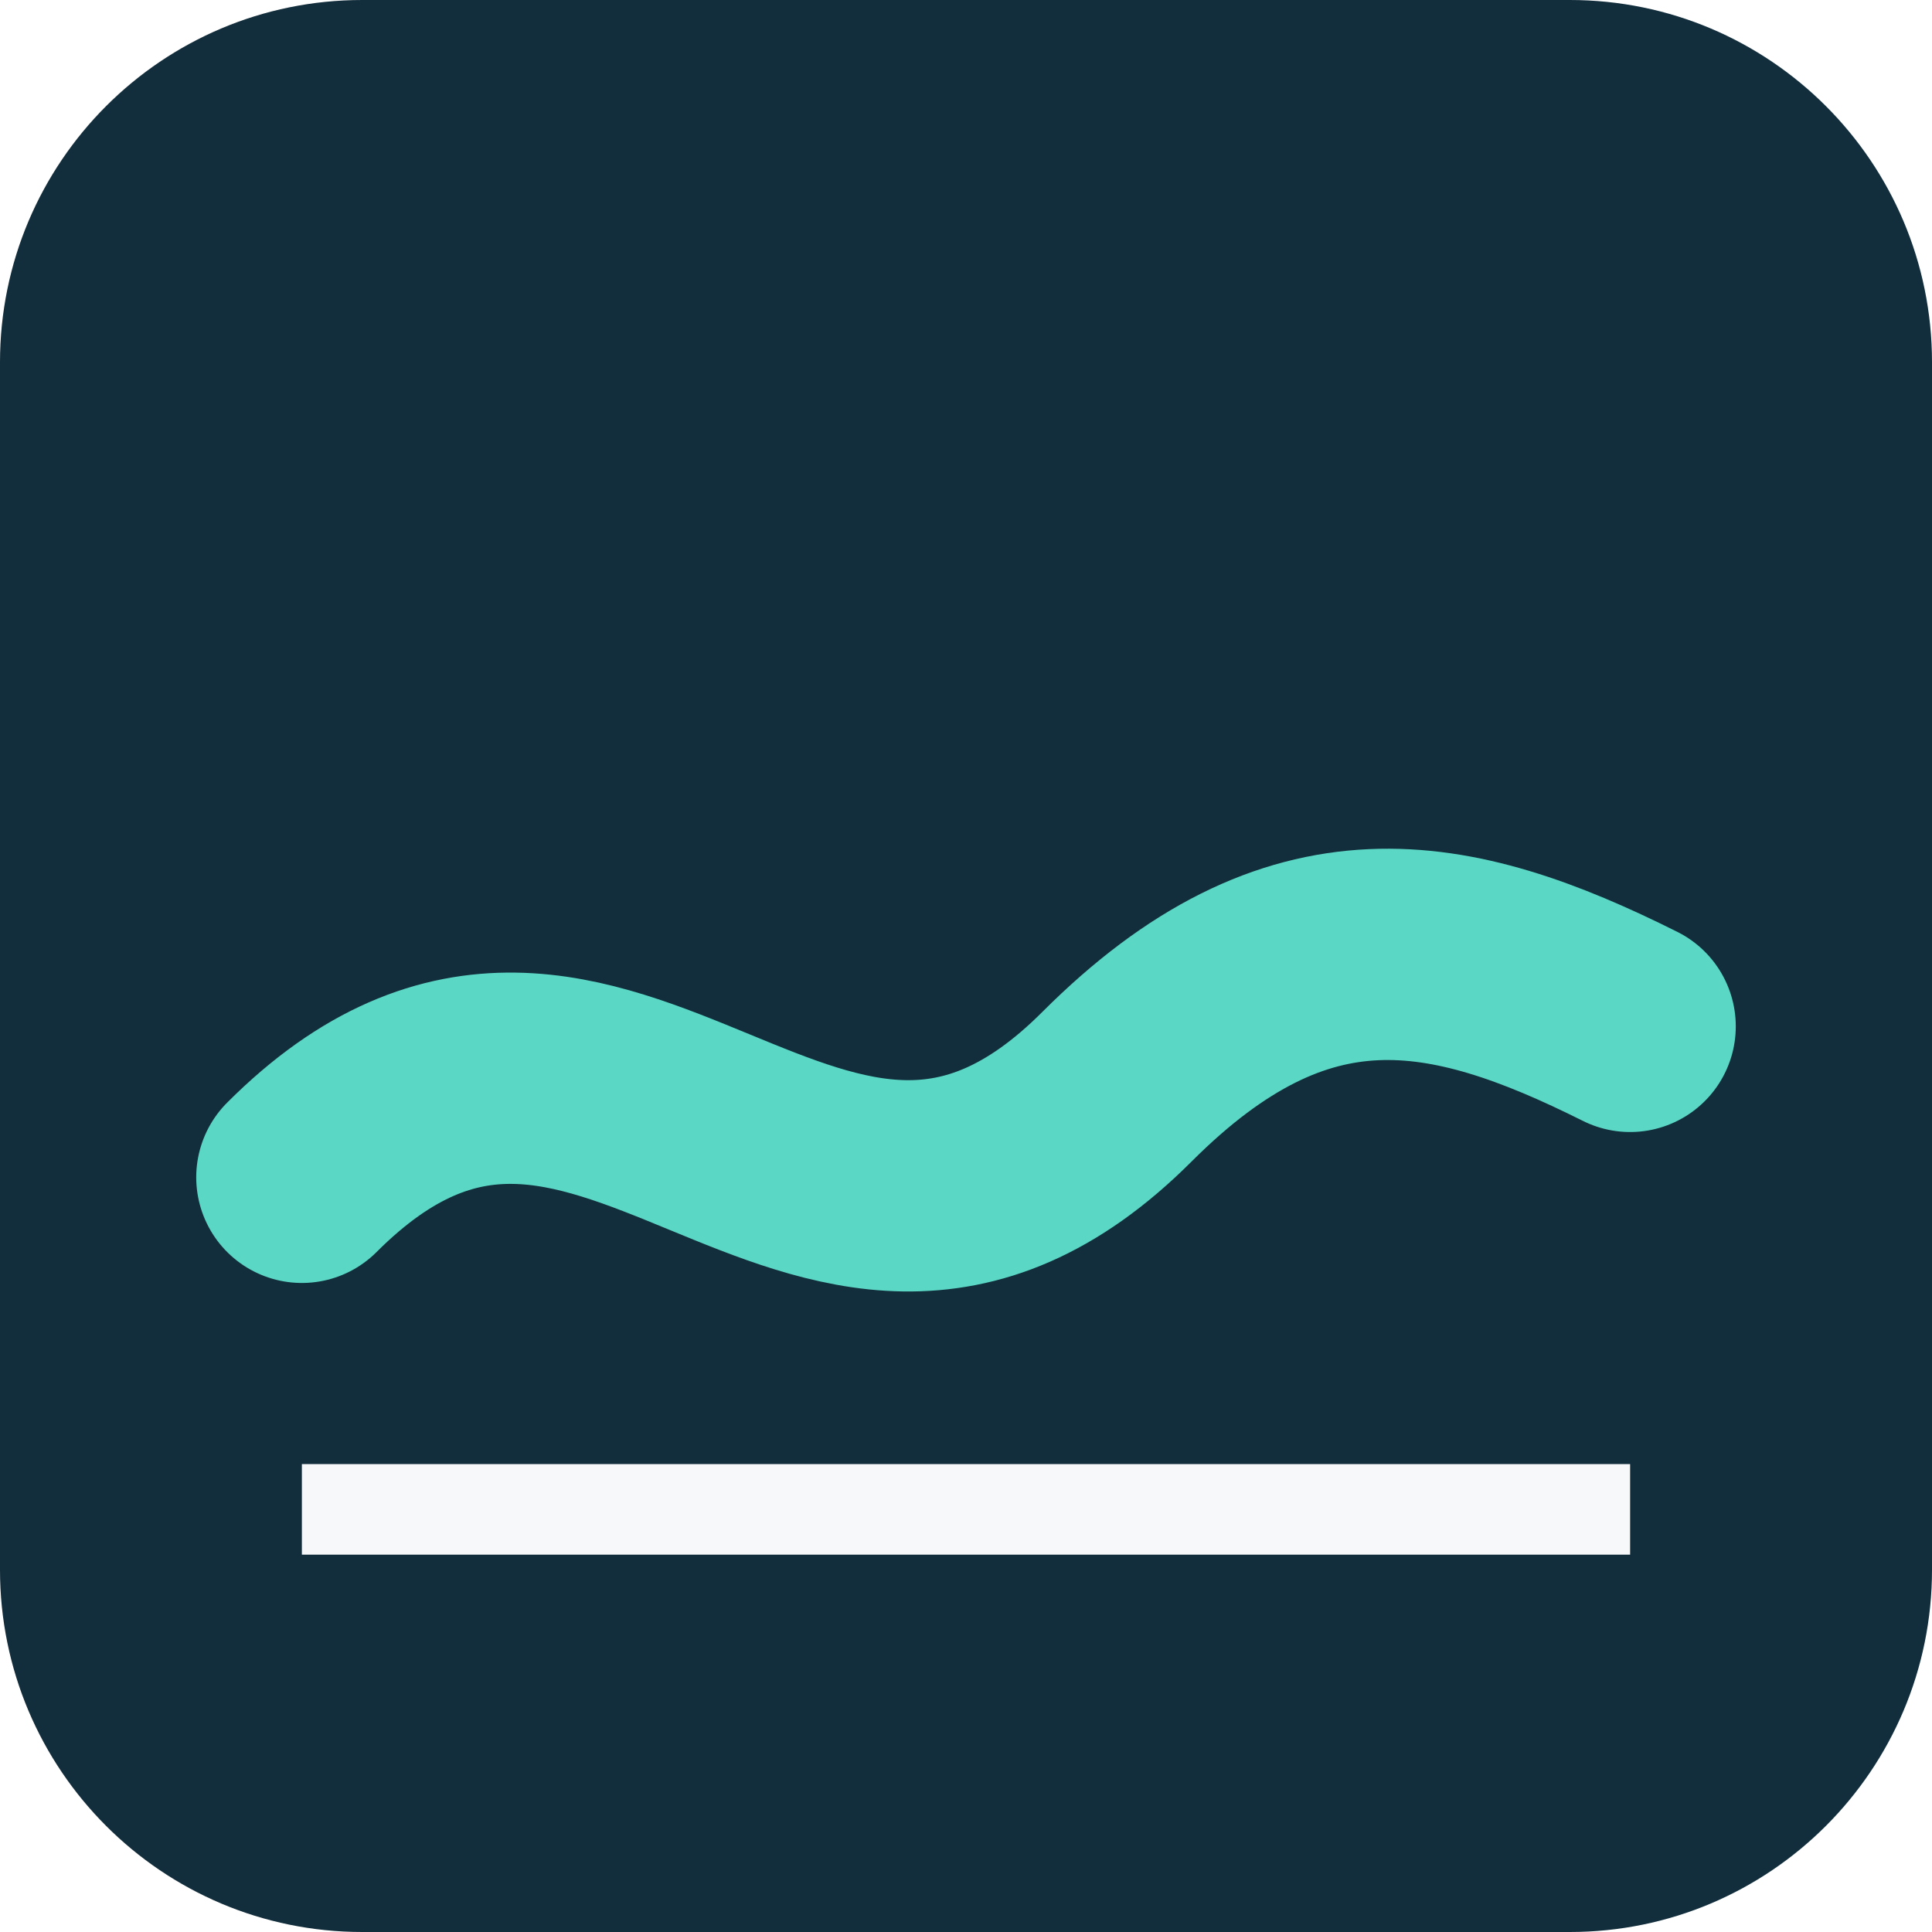
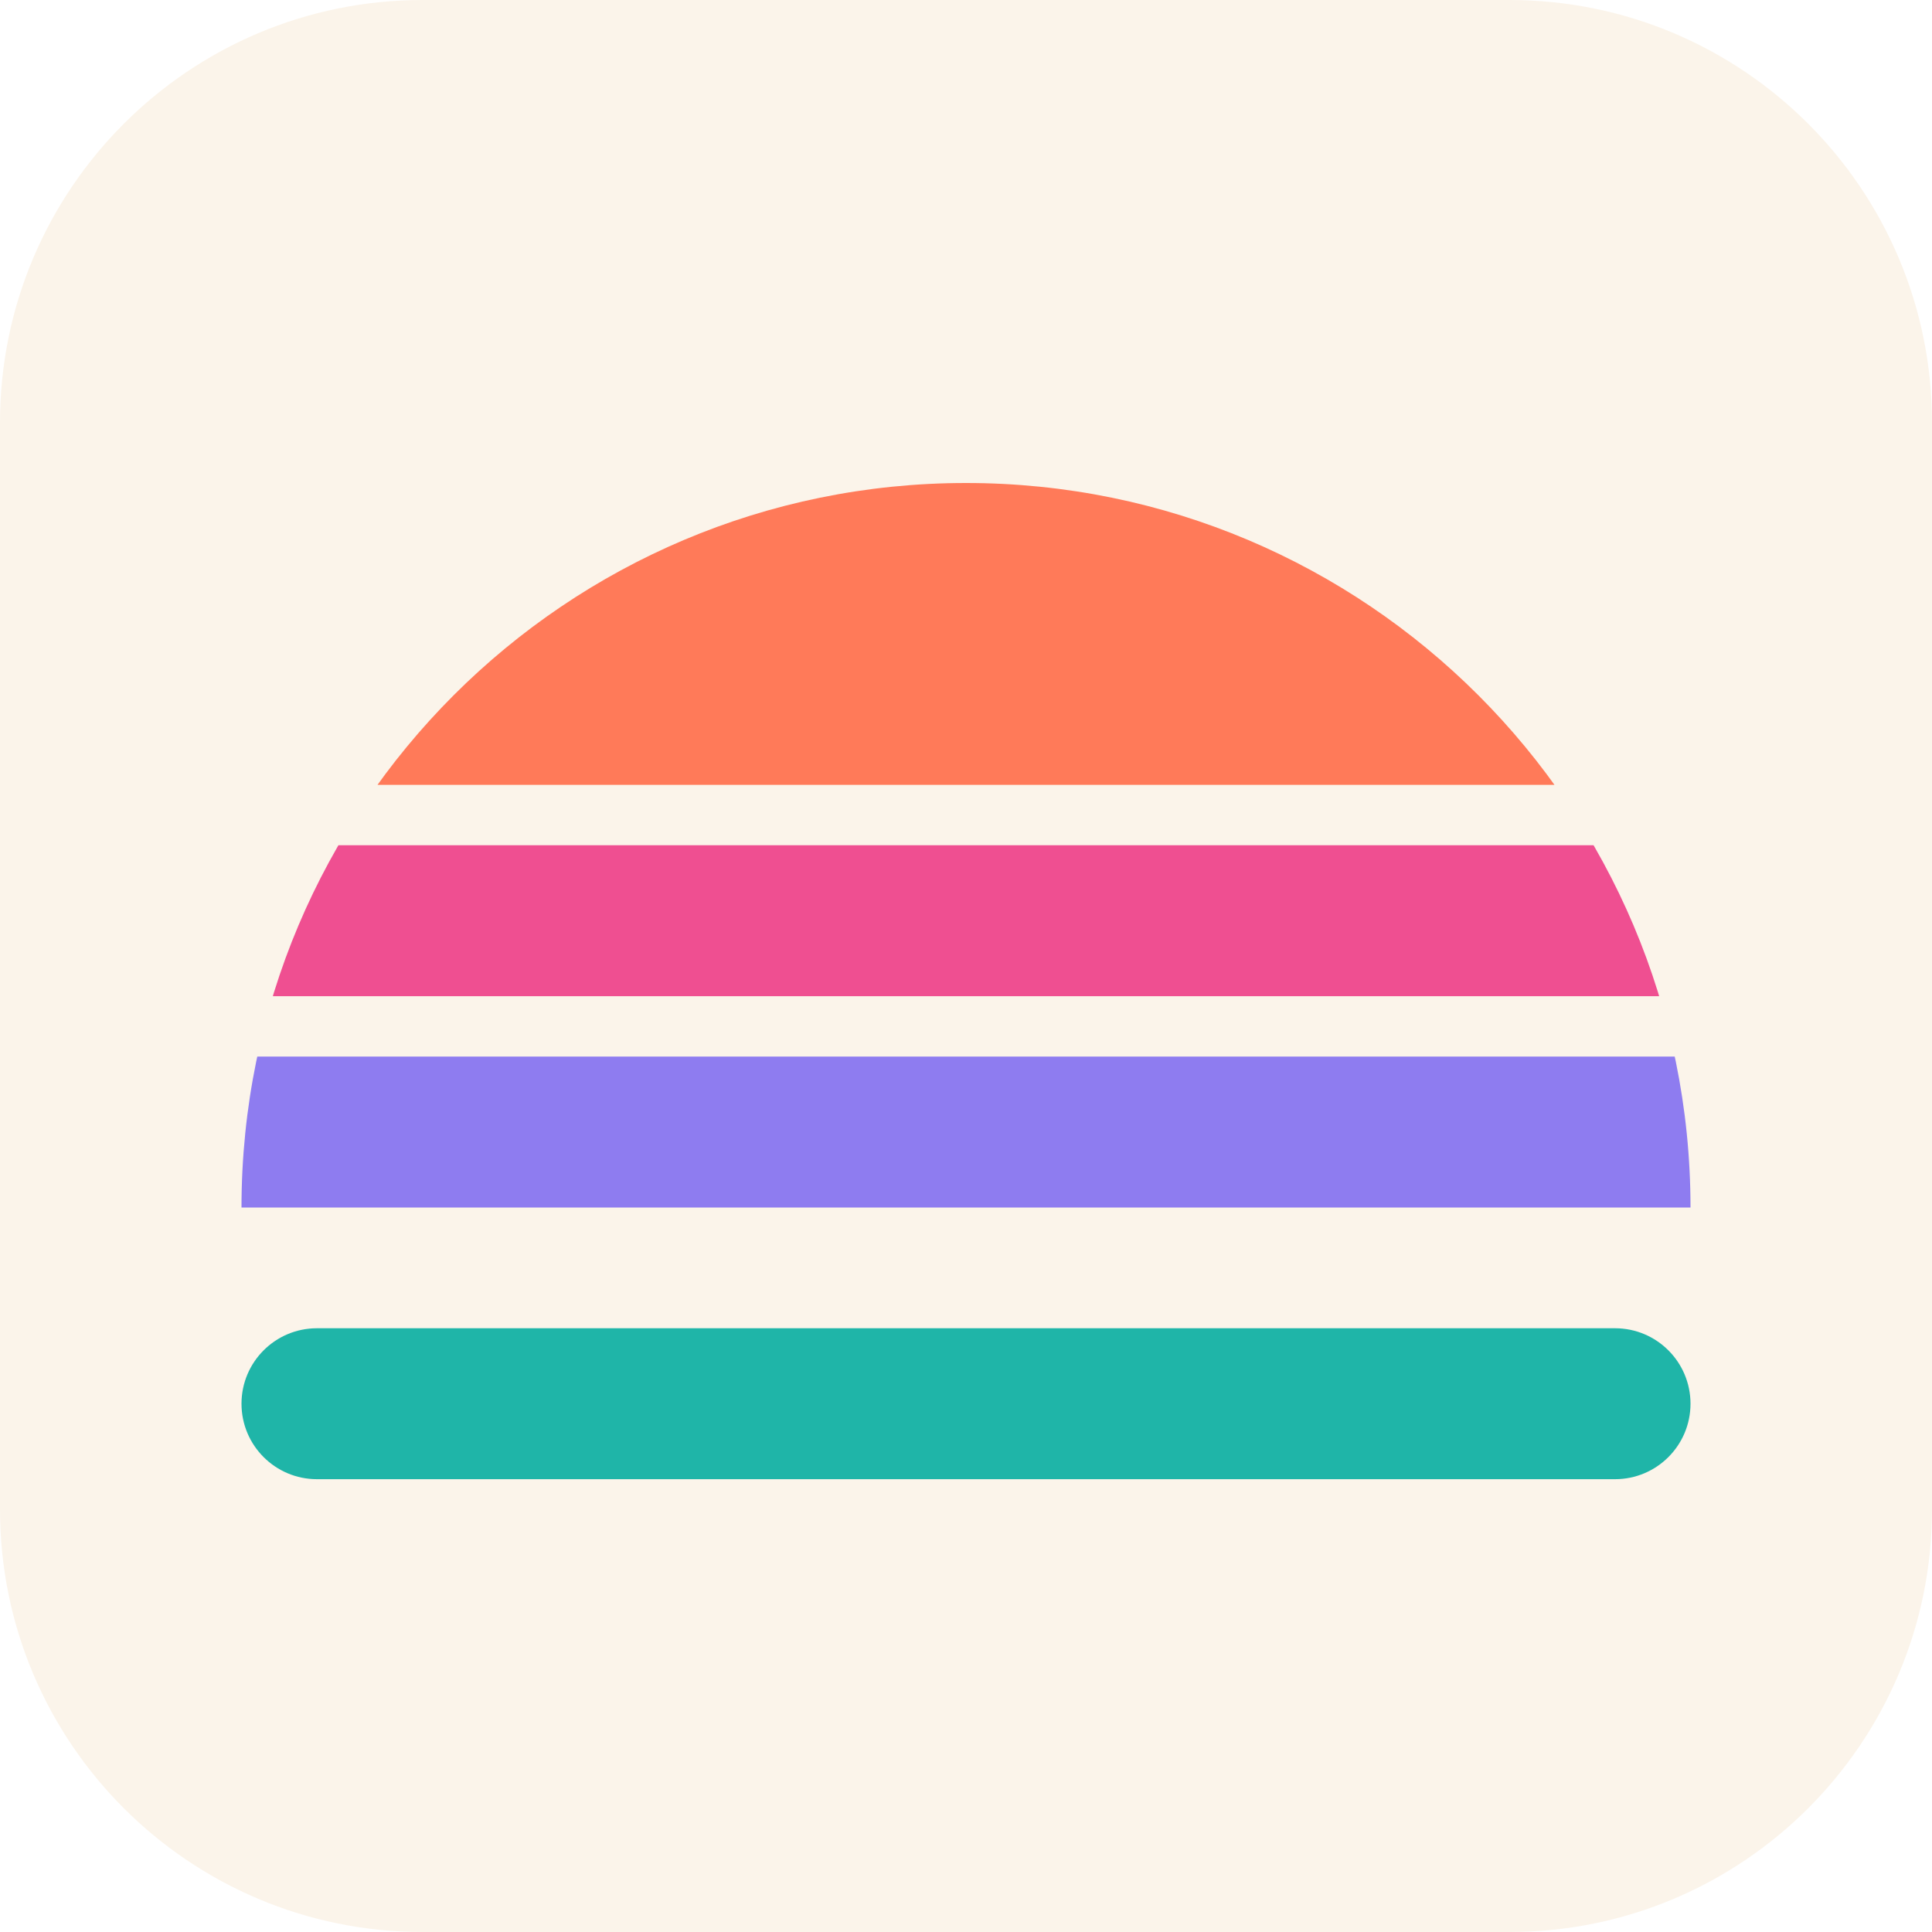
<svg xmlns="http://www.w3.org/2000/svg" viewBox="0 0 64 64">
-   <rect width="64" height="64" rx="12" fill="#122d3b" />
-   <path d="M10 39c10-10 17 7 27-3 6-6 11-5 17-2" fill="none" stroke="#5ad7c5" stroke-width="7" stroke-linecap="round" />
-   <path d="M10 50h44" stroke="#f6f8fa" stroke-width="3" />
+   <rect width="64" height="64" rx="14" fill="#FBF4EA" />
+   <clipPath id="s">
+     <path d="M8 40a24 24 0 0 1 48 0z" />
+   </clipPath>
+   <g clip-path="url(#s)">
+     <rect x="8" y="14" width="48" height="12" fill="#FF7A59" />
+     <rect x="8" y="28" width="48" height="5" fill="#EF4F91" />
+     <rect x="8" y="35" width="48" height="5" fill="#8E7CF0" />
+   </g>
+   <rect x="8" y="44" width="48" height="5" rx="2.5" fill="#1FB5A8" />
</svg>
